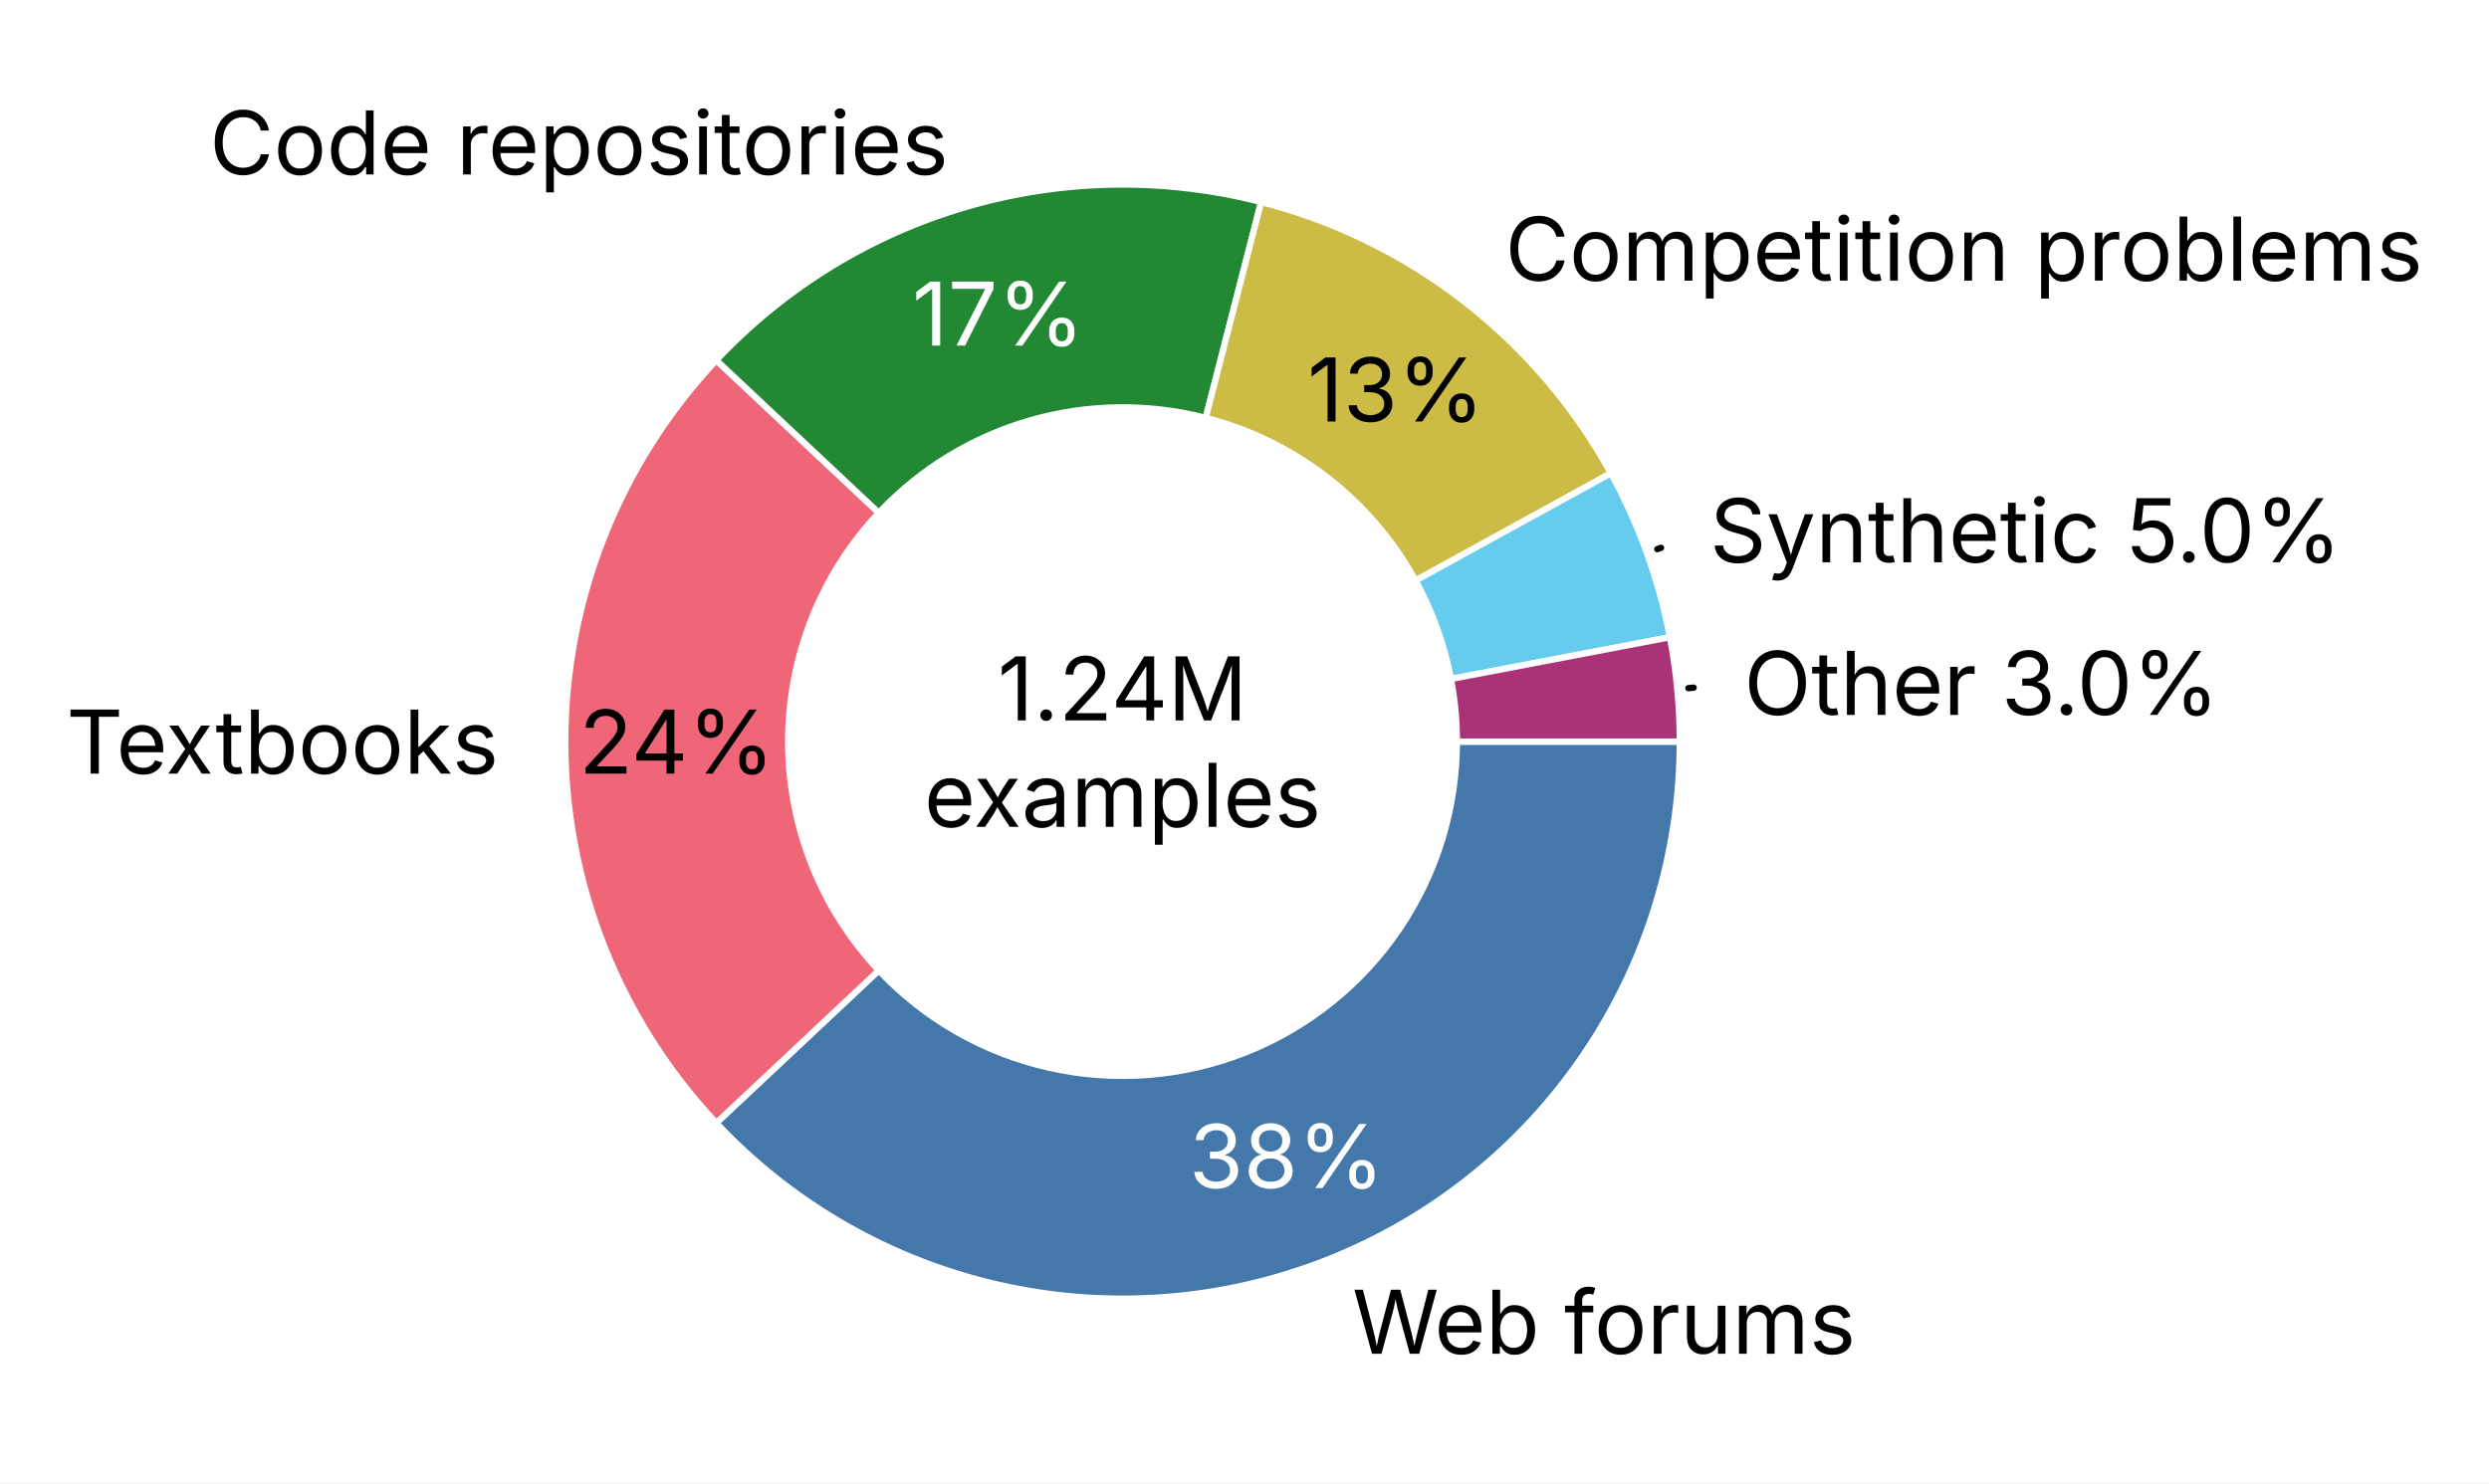
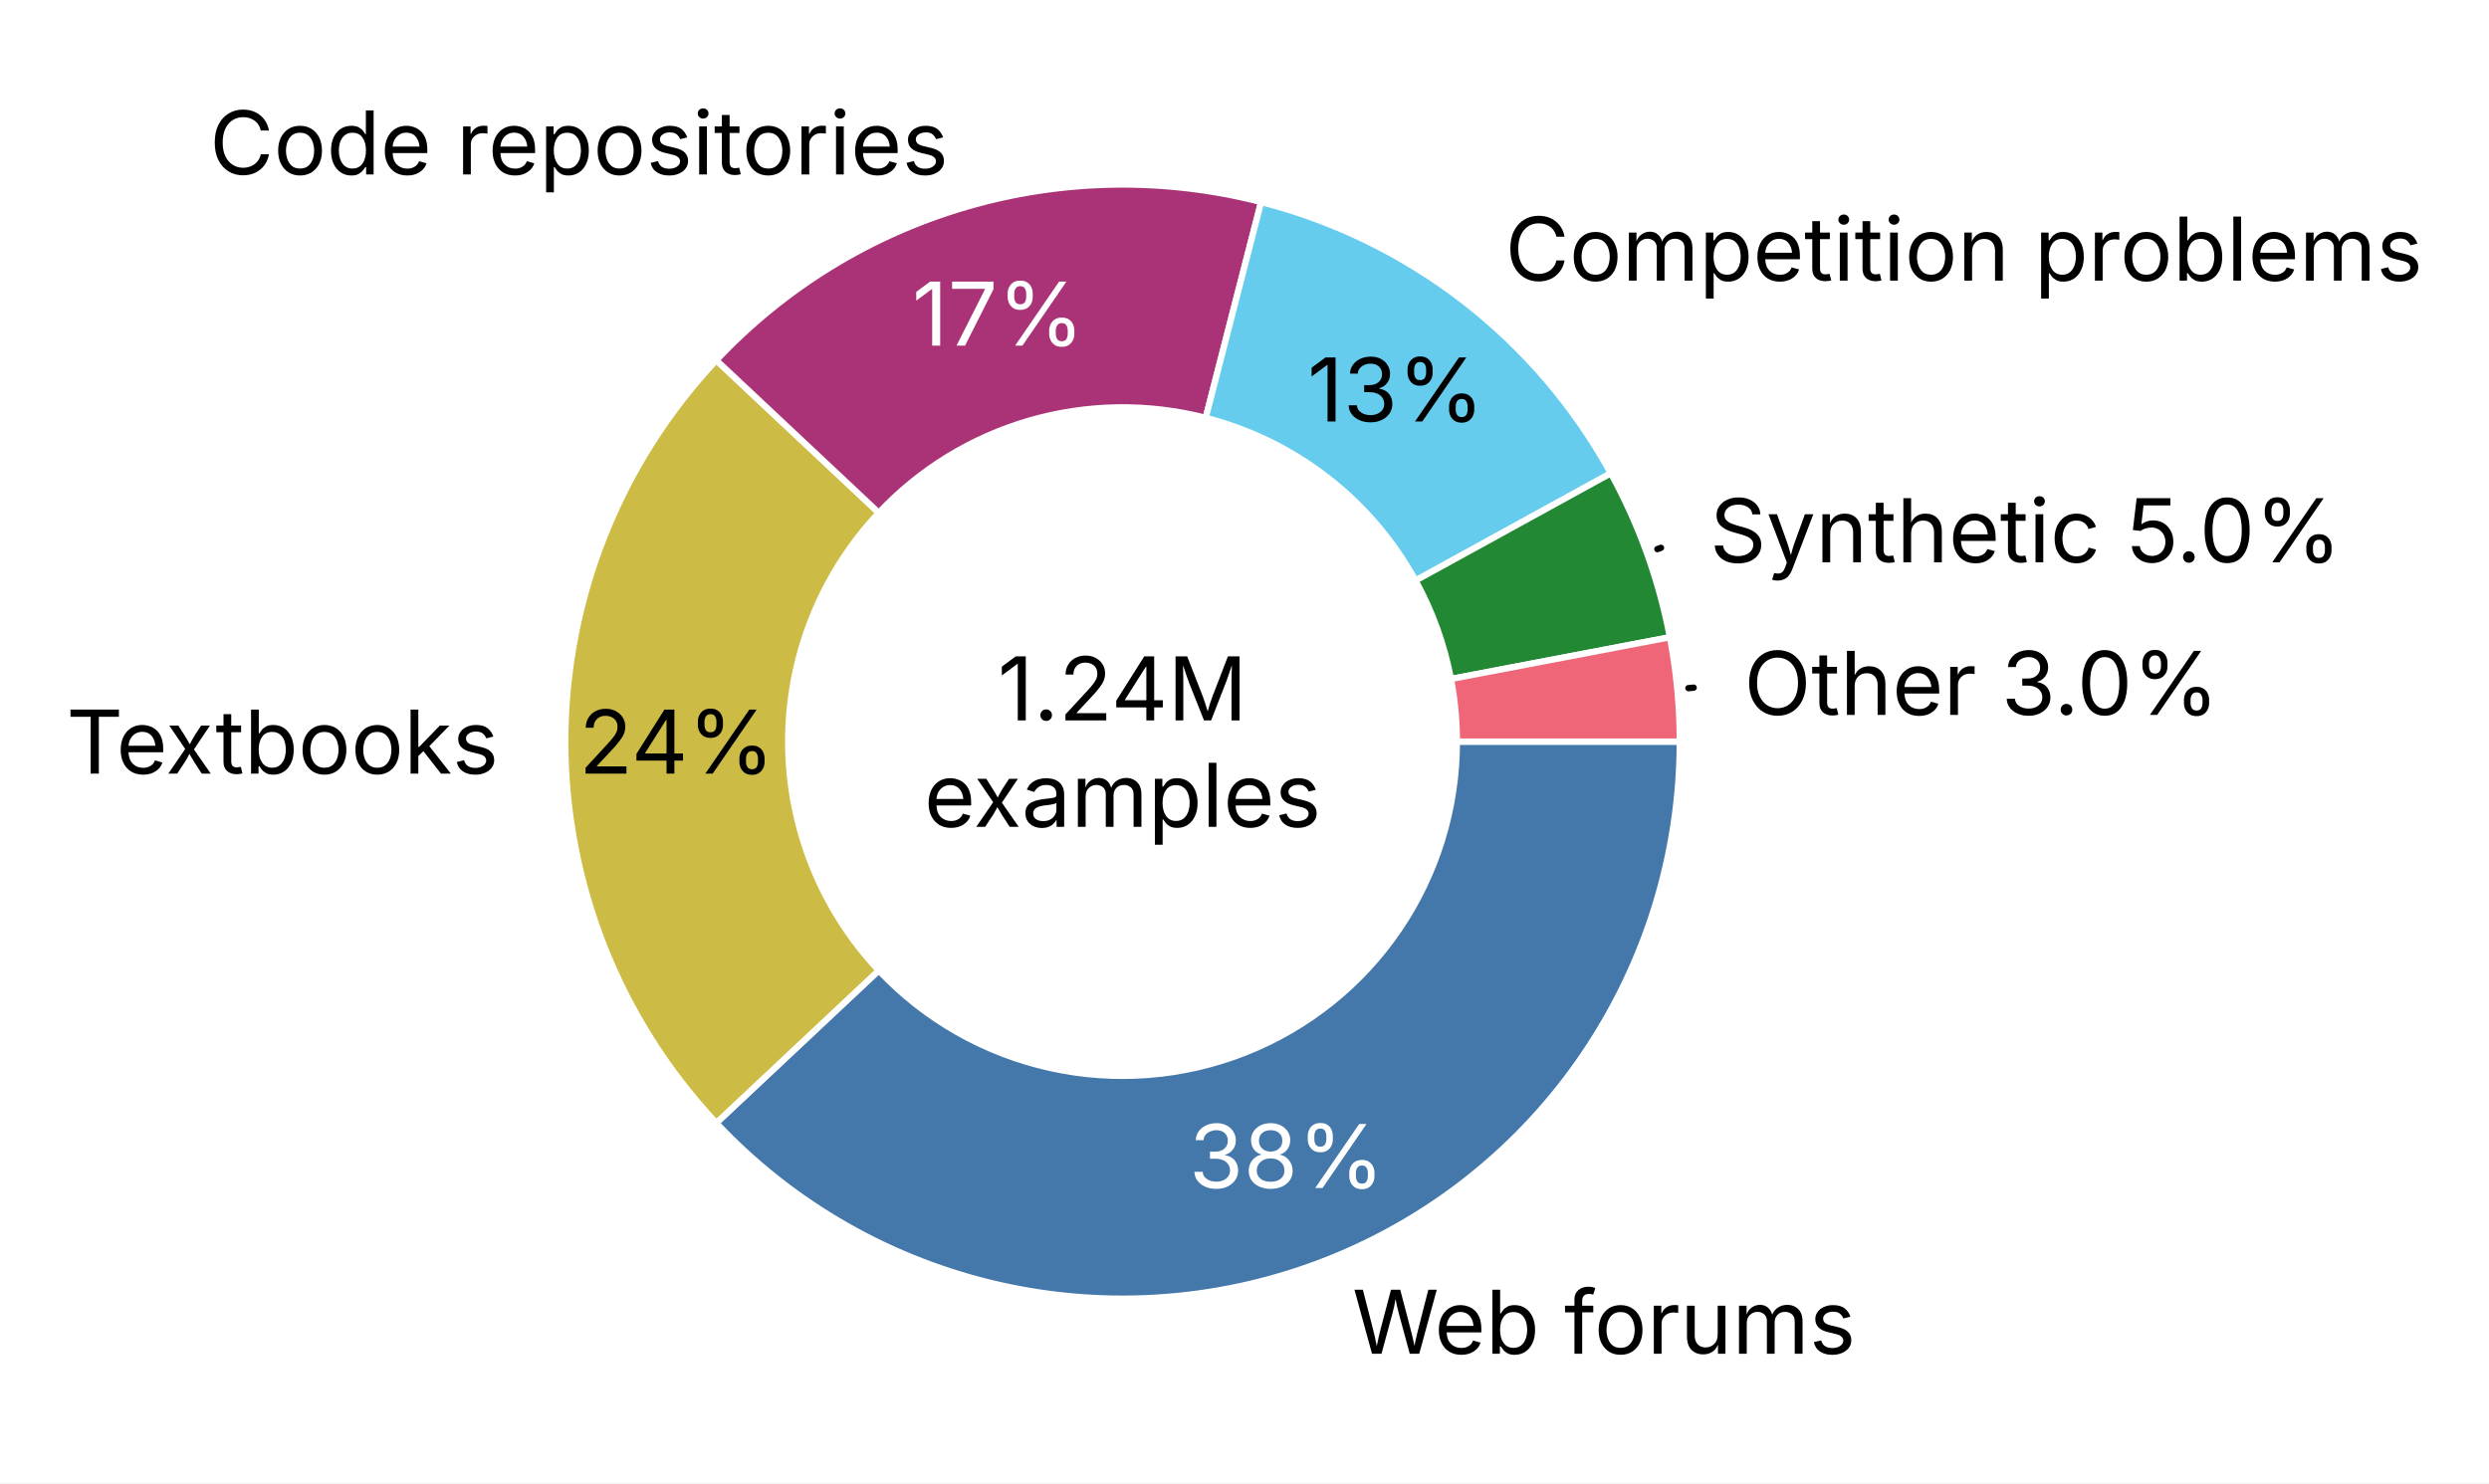
<svg xmlns="http://www.w3.org/2000/svg" xmlns:xlink="http://www.w3.org/1999/xlink" version="1.1" width="198" height="118.026" viewBox="0 0 198 118.026">
  <defs>
    <path id="font_1_9" d="M.224 0 .025 .728H.12L.235 .281C.243 .25 .251 .218 .258 .186 .265 .154 .272 .121 .278 .086 .285 .121 .292 .154 .299 .186 .306 .218 .314 .25 .322 .281L.44 .728H.545L.662 .281C.678 .22 .693 .156 .707 .089 .713 .123 .719 .156 .727 .187 .734 .219 .742 .25 .75 .281L.864 .728H.96L.761 0H.653L.528 .461C.522 .484 .516 .509 .51 .535 .503 .562 .498 .591 .492 .623 .487 .593 .481 .565 .476 .539 .47 .513 .464 .487 .457 .461L.332 0H.224Z" />
    <path id="font_1_14" d="M.307-.012C.254-.012 .208 0 .17 .023 .132 .047 .102 .08 .082 .122 .061 .164 .051 .213 .051 .269 .051 .325 .061 .374 .081 .417 .101 .459 .13 .493 .167 .517 .204 .541 .247 .553 .296 .553 .325 .553 .354 .548 .382 .538 .41 .529 .436 .513 .459 .492 .482 .471 .5 .443 .514 .408 .527 .373 .534 .33 .534 .28V.243H.14C.142 .186 .158 .142 .189 .112 .219 .082 .259 .066 .307 .066 .339 .066 .367 .073 .39 .088 .414 .102 .43 .123 .44 .15L.525 .127C.513 .086 .487 .052 .448 .027 .41 .001 .363-.012 .307-.012M.14 .317H.445C.441 .364 .426 .402 .401 .431 .376 .46 .341 .475 .296 .475 .265 .475 .238 .467 .216 .453 .193 .438 .175 .419 .162 .395 .149 .371 .142 .345 .14 .317Z" />
    <path id="font_1_11" d="M.331-.012C.296-.012 .268-.006 .247 .006 .226 .018 .21 .031 .198 .047 .187 .062 .178 .074 .172 .084H.162V0H.077V.728H.165V.458H.172C.178 .468 .187 .481 .198 .495 .209 .51 .225 .523 .246 .535 .266 .547 .295 .553 .33 .553 .376 .553 .416 .541 .45 .519 .485 .496 .512 .463 .532 .421 .552 .379 .562 .329 .562 .271 .562 .214 .552 .163 .532 .121 .513 .079 .486 .046 .451 .023 .416-0 .376-.012 .331-.012M.317 .067C.352 .067 .38 .076 .403 .094 .426 .113 .443 .138 .455 .169 .466 .2 .472 .234 .472 .272 .472 .31 .466 .344 .455 .375 .444 .405 .427 .429 .404 .447 .381 .465 .352 .474 .317 .474 .267 .474 .229 .456 .203 .418 .177 .381 .164 .333 .164 .272 .164 .212 .177 .162 .204 .124 .23 .086 .268 .067 .317 .067Z" />
    <path id="font_1_61" d="" />
    <path id="font_1_15" d="M.331 .546V.471H.205V0H.117V.471H.01V.546H.117V.619C.117 .65 .125 .677 .139 .698 .154 .719 .174 .735 .197 .746 .221 .756 .246 .762 .272 .762 .293 .762 .311 .76 .324 .757 .338 .753 .348 .75 .354 .747L.33 .672C.326 .674 .32 .675 .312 .677 .305 .679 .295 .68 .283 .68 .256 .68 .236 .673 .224 .659 .211 .646 .205 .625 .205 .599V.546H.331Z" />
    <path id="font_1_23" d="M.299-.012C.25-.012 .206 0 .169 .023 .132 .047 .103 .08 .082 .122 .061 .164 .051 .214 .051 .27 .051 .326 .061 .376 .082 .419 .103 .461 .132 .494 .169 .518 .206 .541 .25 .553 .299 .553 .349 .553 .393 .541 .43 .518 .468 .494 .497 .461 .518 .419 .538 .376 .549 .326 .549 .27 .549 .214 .538 .164 .518 .122 .497 .08 .468 .047 .43 .023 .393 0 .349-.012 .299-.012M.299 .067C.336 .067 .366 .076 .39 .095 .414 .114 .431 .139 .443 .17 .454 .2 .46 .234 .46 .27 .46 .306 .454 .339 .443 .37 .431 .401 .414 .427 .39 .446 .366 .465 .336 .474 .299 .474 .263 .474 .233 .465 .209 .446 .186 .427 .169 .402 .157 .371 .146 .34 .14 .306 .14 .27 .14 .234 .146 .2 .157 .17 .169 .139 .186 .114 .209 .095 .233 .076 .263 .067 .299 .067Z" />
    <path id="font_1_25" d="M.077 0V.546H.162V.462H.168C.178 .49 .196 .512 .222 .529 .248 .545 .277 .554 .31 .554 .316 .554 .324 .554 .333 .553 .342 .553 .349 .553 .354 .552V.464C.351 .465 .345 .465 .334 .467 .324 .468 .313 .469 .301 .469 .262 .469 .229 .457 .204 .433 .178 .409 .165 .379 .165 .342V0H.077Z" />
    <path id="font_1_28" d="M.262-.007C.207-.007 .163 .01 .128 .044 .094 .079 .077 .13 .077 .199V.546H.165V.207C.165 .165 .176 .132 .198 .108 .22 .084 .25 .072 .289 .072 .328 .072 .36 .085 .386 .111 .413 .136 .426 .172 .426 .219V.546H.514V0H.429V.102C.411 .062 .388 .034 .359 .018 .33 .001 .298-.007 .262-.007Z" />
    <path id="font_1_21" d="M.077 0V.546H.163L.163 .446C.176 .483 .197 .51 .225 .528 .253 .547 .284 .556 .316 .556 .352 .556 .381 .545 .405 .525 .429 .505 .445 .478 .455 .444 .468 .479 .49 .506 .521 .526 .552 .546 .588 .556 .627 .556 .659 .556 .687 .549 .713 .535 .739 .521 .76 .501 .776 .473 .791 .445 .799 .41 .799 .368V0H.71V.366C.71 .405 .699 .433 .677 .45 .656 .467 .63 .476 .601 .476 .564 .476 .535 .464 .514 .442 .493 .419 .482 .391 .482 .356V0H.394V.375C.394 .405 .384 .429 .364 .448 .344 .466 .318 .476 .287 .476 .255 .476 .227 .465 .202 .442 .177 .42 .165 .387 .165 .344V0H.077Z" />
    <path id="font_1_26" d="M.263-.012C.207-.012 .16 0 .123 .025 .086 .049 .062 .085 .053 .132L.136 .152C.144 .122 .159 .1 .18 .086 .202 .072 .229 .065 .262 .065 .3 .065 .33 .074 .353 .09 .375 .106 .387 .125 .387 .148 .387 .185 .36 .21 .307 .223L.216 .245C.118 .268 .069 .317 .069 .394 .069 .425 .078 .452 .096 .476 .113 .5 .137 .519 .168 .532 .198 .546 .233 .553 .271 .553 .328 .553 .372 .54 .403 .516 .434 .491 .455 .46 .468 .421L.388 .401C.381 .42 .368 .438 .351 .454 .333 .47 .307 .478 .272 .478 .239 .478 .212 .471 .191 .456 .169 .441 .158 .422 .158 .399 .158 .379 .166 .363 .18 .35 .195 .338 .218 .328 .25 .321L.333 .301C.382 .29 .419 .271 .442 .247 .466 .222 .478 .191 .478 .154 .478 .122 .469 .094 .451 .069 .433 .044 .408 .024 .375 .01 .343-.005 .305-.012 .263-.012Z" />
    <path id="font_1_34" d="M.31-.01C.263-.01 .22-.002 .184 .015 .147 .031 .118 .054 .096 .083 .074 .111 .063 .145 .061 .184H.155C.157 .149 .173 .122 .203 .102 .232 .082 .267 .072 .309 .072 .354 .072 .392 .083 .422 .107 .451 .13 .466 .161 .466 .199 .466 .238 .452 .27 .422 .295 .393 .32 .351 .333 .297 .333H.238V.413H.297C.34 .413 .375 .424 .401 .447 .428 .47 .441 .5 .441 .537 .441 .573 .429 .602 .406 .624 .382 .646 .351 .657 .311 .657 .286 .657 .263 .652 .241 .643 .22 .634 .202 .622 .188 .605 .174 .588 .167 .568 .166 .544H.077C.078 .583 .089 .616 .111 .645 .132 .674 .161 .697 .196 .713 .231 .729 .27 .737 .313 .737 .358 .737 .397 .728 .43 .71 .463 .692 .488 .668 .505 .638 .523 .609 .532 .576 .532 .542 .532 .501 .521 .466 .499 .438 .478 .409 .448 .389 .411 .378V.372C.458 .365 .494 .345 .52 .314 .545 .282 .558 .244 .558 .198 .558 .158 .547 .123 .526 .091 .504 .06 .475 .035 .438 .017 .4-.001 .358-.01 .31-.01Z" />
    <path id="font_1_38" d="M.309-.01C.26-.01 .217-.001 .179 .016 .141 .034 .112 .058 .091 .088 .07 .119 .06 .154 .06 .193 .06 .224 .066 .252 .078 .279 .09 .305 .107 .327 .129 .344 .15 .362 .175 .373 .202 .378V.382C.166 .391 .138 .411 .117 .441 .096 .471 .086 .506 .086 .544 .086 .581 .096 .614 .115 .643 .134 .672 .16 .695 .194 .712 .227 .729 .266 .737 .309 .737 .352 .737 .39 .729 .423 .712 .457 .695 .483 .672 .503 .643 .522 .614 .532 .581 .532 .544 .532 .506 .521 .471 .5 .441 .479 .411 .451 .391 .417 .382V.378C.443 .373 .467 .362 .489 .344 .51 .327 .527 .305 .54 .279 .553 .252 .559 .224 .559 .193 .559 .154 .548 .119 .527 .088 .506 .058 .476 .034 .439 .016 .401-.001 .358-.01 .309-.01M.309 .071C.357 .071 .396 .082 .424 .106 .452 .129 .466 .16 .466 .198 .466 .225 .459 .249 .446 .27 .432 .29 .413 .307 .39 .319 .366 .33 .339 .336 .309 .336 .263 .336 .225 .323 .196 .298 .166 .272 .151 .239 .151 .198 .151 .16 .165 .129 .193 .106 .221 .082 .26 .071 .309 .071M.309 .414C.347 .414 .379 .425 .404 .448 .429 .471 .442 .5 .442 .537 .442 .574 .43 .603 .405 .625 .381 .646 .349 .657 .309 .657 .269 .657 .236 .646 .212 .625 .188 .603 .176 .574 .176 .537 .176 .5 .188 .471 .213 .448 .238 .425 .27 .414 .309 .414Z" />
    <path id="font_1_60" d="M.728-.014C.697-.014 .67-.007 .649 .006 .628 .02 .612 .038 .601 .06 .59 .083 .584 .107 .584 .134V.172C.584 .199 .59 .223 .601 .245 .612 .268 .628 .286 .65 .299 .671 .313 .697 .319 .728 .319 .759 .319 .785 .313 .806 .299 .827 .286 .843 .268 .854 .245 .864 .223 .87 .199 .87 .172V.134C.87 .107 .864 .083 .853 .06 .842 .038 .826 .02 .805 .006 .784-.007 .758-.014 .728-.014M.255 .406C.224 .406 .198 .413 .177 .426 .156 .44 .14 .458 .129 .48 .118 .502 .112 .527 .112 .554V.592C.112 .618 .118 .643 .129 .665 .14 .688 .156 .705 .177 .719 .199 .733 .225 .739 .255 .739 .287 .739 .313 .733 .334 .719 .355 .705 .371 .688 .381 .665 .392 .643 .397 .618 .397 .592V.554C.397 .527 .392 .502 .381 .48 .37 .458 .354 .44 .333 .426 .312 .413 .286 .406 .255 .406M.197 0 .697 .728H.78L.28 0H.197M.728 .05C.752 .05 .77 .058 .78 .075 .79 .093 .795 .112 .795 .134V.172C.795 .193 .79 .213 .78 .23 .771 .247 .753 .256 .728 .256 .703 .256 .686 .247 .675 .23 .664 .213 .659 .193 .659 .172V.134C.659 .112 .664 .093 .675 .075 .685 .058 .702 .05 .728 .05M.255 .47C.28 .47 .298 .478 .308 .495 .318 .512 .323 .532 .323 .554V.592C.323 .613 .318 .633 .308 .65 .298 .667 .281 .676 .255 .676 .231 .676 .213 .667 .203 .65 .192 .633 .187 .613 .187 .592V.554C.187 .532 .192 .512 .202 .495 .213 .478 .23 .47 .255 .47Z" />
    <path id="font_1_8" d="M.048 .646V.728H.598V.646H.37V0H.277V.646H.048Z" />
    <path id="font_1_29" d="M.032 0 .224 .28 .043 .546H.146L.213 .44C.226 .42 .237 .402 .247 .385 .257 .367 .266 .35 .276 .333 .285 .35 .294 .367 .303 .385 .312 .402 .323 .42 .335 .44L.405 .546H.505L.323 .275 .514 0H.412L.332 .123C.32 .141 .309 .159 .3 .176 .29 .192 .281 .208 .272 .224 .264 .208 .255 .192 .246 .176 .237 .159 .227 .141 .214 .123L.133 0H.032Z" />
    <path id="font_1_27" d="M.292 .546V.471H.18V.142C.18 .117 .185 .099 .195 .088 .205 .077 .221 .071 .244 .071 .25 .071 .257 .072 .265 .073 .274 .075 .282 .076 .289 .077L.307 .003C.298-0 .288-.003 .276-.004 .265-.006 .253-.007 .242-.007 .194-.007 .158 .006 .131 .031 .105 .055 .092 .09 .092 .135V.471H.01V.546H.092V.676H.18V.546H.292Z" />
    <path id="font_1_19" d="M.077 0V.728H.165V.305H.176L.409 .546H.518L.29 .312 .535 0H.422L.223 .255 .165 .201V0H.077Z" />
    <path id="font_1_33" d="M.075 0V.067L.317 .329C.344 .358 .366 .384 .384 .406 .402 .428 .416 .449 .425 .469 .434 .49 .438 .511 .438 .533 .438 .571 .425 .601 .399 .624 .373 .646 .34 .657 .302 .657 .26 .657 .227 .644 .203 .62 .178 .595 .166 .562 .166 .521H.077C.077 .564 .087 .602 .107 .634 .127 .667 .154 .692 .188 .71 .222 .728 .261 .737 .304 .737 .347 .737 .386 .728 .419 .71 .453 .692 .479 .668 .498 .637 .517 .607 .526 .572 .526 .534 .526 .508 .522 .482 .512 .457 .503 .432 .486 .404 .462 .373 .439 .341 .405 .302 .362 .257L.203 .087V.082H.539V0H.075Z" />
    <path id="font_1_35" d="M.059 .148V.224L.377 .728H.49V.229H.588V.148H.49V0H.401V.148H.059M.401 .229V.611H.396L.158 .235V.229H.401Z" />
    <path id="font_1_4" d="M.382-.01C.32-.01 .265 .005 .216 .035 .167 .066 .129 .108 .101 .164 .073 .22 .06 .286 .06 .363 .06 .44 .073 .507 .101 .563 .129 .619 .167 .662 .216 .692 .265 .722 .32 .737 .382 .737 .431 .737 .477 .728 .518 .709 .559 .69 .594 .662 .621 .627 .649 .591 .667 .549 .676 .499H.583C.576 .532 .563 .56 .543 .583 .524 .605 .5 .622 .472 .634 .444 .646 .414 .651 .382 .651 .339 .651 .299 .64 .264 .618 .229 .596 .201 .564 .181 .521 .16 .478 .15 .425 .15 .363 .15 .301 .16 .249 .181 .206 .202 .163 .229 .131 .265 .109 .3 .087 .339 .076 .382 .076 .414 .076 .444 .082 .472 .094 .5 .105 .524 .123 .543 .146 .563 .168 .576 .196 .583 .229H.676C.667 .18 .649 .137 .622 .102 .594 .066 .56 .038 .519 .019 .478-0 .432-.01 .382-.01Z" />
    <path id="font_1_13" d="M.282-.012C.236-.012 .196-0 .162 .023 .127 .046 .1 .079 .08 .121 .061 .163 .051 .214 .051 .271 .051 .329 .061 .379 .08 .421 .1 .463 .127 .496 .162 .519 .197 .541 .237 .553 .282 .553 .318 .553 .346 .547 .367 .535 .388 .523 .404 .51 .415 .495 .426 .481 .435 .468 .44 .458H.447V.728H.535V0H.45V.084H.44C.435 .074 .426 .062 .414 .047 .403 .031 .386 .018 .365 .006 .344-.006 .317-.012 .282-.012M.295 .067C.344 .067 .382 .086 .409 .124 .435 .162 .448 .212 .448 .272 .448 .333 .435 .381 .409 .418 .384 .456 .345 .474 .295 .474 .26 .474 .232 .465 .209 .447 .186 .429 .169 .405 .157 .375 .146 .344 .14 .31 .14 .272 .14 .234 .146 .2 .157 .169 .169 .138 .186 .113 .209 .094 .233 .076 .261 .067 .295 .067Z" />
    <path id="font_1_24" d="M.077-.204V.546H.162V.458H.172C.178 .468 .187 .481 .198 .495 .209 .51 .225 .523 .246 .535 .266 .547 .295 .553 .33 .553 .376 .553 .416 .541 .45 .519 .485 .496 .512 .463 .532 .421 .552 .379 .562 .329 .562 .271 .562 .214 .552 .163 .532 .121 .513 .079 .486 .046 .451 .023 .416-0 .376-.012 .331-.012 .296-.012 .268-.006 .247 .006 .226 .018 .21 .031 .198 .047 .187 .062 .178 .074 .172 .084H.165V-.204H.077M.317 .067C.352 .067 .38 .076 .403 .094 .426 .113 .443 .138 .455 .169 .466 .2 .472 .234 .472 .272 .472 .31 .466 .344 .455 .375 .444 .405 .427 .429 .404 .447 .381 .465 .352 .474 .317 .474 .267 .474 .229 .456 .203 .418 .177 .381 .164 .333 .164 .272 .164 .212 .177 .162 .204 .124 .23 .086 .268 .067 .317 .067Z" />
    <path id="font_1_17" d="M.077 0V.546H.165V0H.077M.122 .635C.105 .635 .091 .641 .079 .652 .067 .664 .061 .677 .061 .693 .061 .71 .067 .723 .079 .735 .091 .746 .105 .751 .122 .751 .139 .751 .153 .746 .165 .735 .177 .723 .183 .71 .183 .693 .183 .677 .177 .664 .165 .652 .153 .641 .139 .635 .122 .635Z" />
    <path id="font_1_32" d="M.319 .728V0H.228V.642H.223L.047 .511V.611L.205 .728H.319Z" />
    <path id="font_1_37" d="M.098 0 .421 .64V.646H.048V.728H.518V.641L.195 0H.098Z" />
    <path id="font_1_22" d="M.165 .327V0H.077V.546H.162L.162 .445C.18 .484 .203 .511 .231 .528 .26 .544 .292 .553 .329 .553 .384 .553 .429 .536 .463 .501 .497 .467 .514 .416 .514 .347V0H.426V.339C.426 .381 .415 .414 .393 .438 .371 .462 .341 .474 .303 .474 .263 .474 .231 .461 .204 .435 .178 .41 .165 .374 .165 .327Z" />
    <path id="font_1_20" d="M.165 .728V0H.077V.728H.165Z" />
    <path id="font_1_7" d="M.321-.013C.242-.013 .179 .006 .133 .043 .086 .08 .061 .13 .057 .19H.152C.154 .163 .164 .141 .18 .123 .196 .105 .216 .092 .241 .083 .266 .075 .292 .07 .321 .07 .354 .07 .383 .076 .409 .086 .436 .097 .456 .112 .472 .132 .487 .151 .495 .174 .495 .2 .495 .223 .488 .242 .475 .257 .462 .271 .444 .284 .422 .293 .401 .302 .377 .311 .351 .318L.263 .343C.204 .359 .159 .383 .126 .414 .093 .445 .077 .485 .077 .533 .077 .574 .088 .61 .11 .64 .132 .671 .162 .695 .2 .712 .238 .729 .28 .737 .327 .737 .375 .737 .417 .729 .454 .712 .491 .695 .52 .672 .541 .643 .563 .614 .574 .581 .575 .544H.484C.48 .579 .463 .607 .434 .626 .404 .646 .368 .655 .324 .655 .277 .655 .239 .644 .21 .622 .182 .6 .167 .571 .167 .537 .167 .512 .175 .491 .191 .476 .207 .46 .226 .448 .247 .44 .269 .431 .289 .424 .306 .419L.379 .399C.398 .394 .42 .387 .444 .378 .467 .369 .49 .357 .511 .342 .533 .326 .55 .307 .564 .284 .578 .261 .585 .232 .585 .198 .585 .159 .575 .123 .554 .091 .533 .059 .503 .034 .464 .015 .424-.003 .377-.013 .321-.013Z" />
    <path id="font_1_30" d="M.068-.198 .091-.122 .1-.124C.127-.131 .15-.13 .17-.121 .189-.112 .206-.087 .219-.048L.235-.003 .026 .546H.123L.239 .222C.247 .198 .255 .175 .261 .151 .268 .128 .275 .105 .281 .082 .287 .105 .293 .128 .3 .151 .307 .175 .314 .198 .323 .222L.44 .546H.536L.296-.082C.279-.125 .258-.157 .231-.177 .204-.198 .172-.208 .133-.208 .117-.208 .104-.207 .092-.205 .081-.202 .073-.2 .068-.198Z" />
    <path id="font_1_16" d="M.165 .327V0H.077V.728H.165V.451C.183 .488 .206 .514 .234 .529 .261 .545 .293 .553 .329 .553 .384 .553 .429 .536 .463 .501 .497 .467 .514 .416 .514 .347V0H.426V.339C.426 .381 .415 .414 .393 .438 .371 .462 .341 .474 .303 .474 .263 .474 .231 .461 .204 .435 .178 .41 .165 .374 .165 .327Z" />
    <path id="font_1_12" d="M.299-.012C.25-.012 .206 0 .169 .023 .132 .047 .103 .08 .082 .122 .061 .164 .051 .214 .051 .27 .051 .326 .061 .376 .082 .419 .103 .461 .132 .494 .169 .518 .206 .541 .25 .553 .299 .553 .352 .553 .398 .539 .438 .513 .478 .486 .506 .449 .521 .402L.436 .378C.428 .406 .412 .429 .388 .447 .365 .465 .335 .474 .299 .474 .263 .474 .233 .465 .209 .446 .186 .427 .169 .402 .157 .371 .146 .34 .14 .306 .14 .27 .14 .234 .146 .2 .157 .17 .169 .139 .186 .114 .209 .095 .233 .076 .263 .067 .299 .067 .336 .067 .366 .076 .39 .095 .414 .114 .43 .138 .438 .167L.522 .144C.508 .095 .48 .057 .44 .03 .4 .002 .353-.012 .299-.012Z" />
    <path id="font_1_36" d="M.306-.01C.263-.01 .225-.001 .191 .015 .157 .032 .13 .055 .11 .084 .09 .113 .079 .146 .077 .184H.167C.17 .151 .185 .124 .211 .103 .238 .082 .269 .072 .306 .072 .335 .072 .361 .079 .384 .092 .407 .106 .425 .125 .438 .149 .451 .173 .458 .2 .458 .231 .458 .262 .451 .29 .437 .315 .423 .34 .405 .359 .381 .373 .358 .387 .33 .395 .3 .395 .277 .395 .255 .391 .231 .384 .208 .377 .19 .368 .175 .356L.088 .367 .131 .728H.514V.646H.209L.185 .434H.188C.203 .446 .222 .456 .245 .464 .268 .472 .292 .476 .317 .476 .361 .476 .401 .466 .436 .445 .471 .424 .498 .395 .518 .358 .538 .321 .548 .279 .548 .232 .548 .186 .538 .144 .517 .108 .496 .071 .467 .043 .431 .022 .394 .001 .353-.01 .306-.01Z" />
    <path id="font_1_39" d="M.144-.006C.126-.006 .11 0 .097 .013 .085 .026 .078 .041 .078 .06 .078 .078 .085 .093 .097 .106 .11 .119 .126 .125 .144 .125 .162 .125 .178 .119 .191 .106 .204 .093 .21 .078 .21 .06 .21 .041 .204 .026 .191 .013 .178 0 .162-.006 .144-.006Z" />
    <path id="font_1_31" d="M.315-.01C.234-.01 .171 .023 .127 .088 .082 .153 .06 .245 .06 .363 .06 .481 .082 .573 .127 .639 .172 .704 .235 .737 .315 .737 .396 .737 .459 .704 .504 .639 .549 .573 .571 .481 .571 .363 .571 .245 .549 .153 .504 .088 .46 .023 .397-.01 .315-.01M.315 .071C.369 .071 .41 .097 .439 .148 .468 .199 .482 .271 .482 .363 .482 .456 .468 .528 .439 .58 .41 .631 .369 .657 .315 .657 .262 .657 .221 .631 .192 .579 .163 .528 .149 .456 .149 .363 .149 .271 .163 .199 .192 .148 .221 .097 .262 .071 .315 .071Z" />
    <path id="font_1_6" d="M.383-.01C.321-.01 .265 .005 .217 .035 .168 .066 .13 .108 .102 .164 .074 .22 .06 .286 .06 .363 .06 .44 .074 .507 .102 .563 .13 .619 .168 .662 .217 .692 .265 .722 .321 .737 .383 .737 .445 .737 .5 .722 .549 .692 .597 .662 .635 .619 .663 .563 .691 .507 .705 .44 .705 .363 .705 .286 .691 .22 .663 .164 .635 .108 .597 .066 .549 .035 .5 .005 .445-.01 .383-.01M.383 .076C.426 .076 .465 .087 .5 .109 .535 .131 .563 .163 .584 .206 .604 .249 .615 .301 .615 .363 .615 .426 .604 .478 .584 .521 .563 .564 .535 .596 .5 .618 .465 .64 .426 .651 .383 .651 .339 .651 .3 .64 .265 .618 .229 .596 .202 .564 .181 .521 .16 .478 .15 .425 .15 .363 .15 .301 .16 .249 .181 .207 .202 .164 .229 .132 .265 .109 .3 .087 .339 .076 .383 .076Z" />
    <path id="font_1_5" d="M.088 0V.728H.22L.399 .269C.406 .251 .414 .226 .424 .195 .434 .163 .444 .133 .453 .103 .461 .132 .47 .162 .48 .194 .491 .225 .499 .25 .506 .269L.683 .728H.815V0H.724V.416C.724 .442 .724 .475 .725 .514 .726 .552 .727 .591 .728 .628 .714 .587 .701 .546 .687 .507 .674 .467 .663 .437 .654 .416L.492 0H.411L.246 .416C.238 .436 .227 .466 .214 .505 .201 .544 .187 .584 .173 .627 .174 .592 .174 .556 .175 .516 .176 .477 .176 .444 .176 .416V0H.088Z" />
    <path id="font_1_10" d="M.23-.013C.195-.013 .164-.006 .136 .007 .108 .02 .085 .039 .069 .064 .052 .089 .044 .119 .044 .155 .044 .187 .05 .212 .062 .231 .075 .251 .091 .266 .112 .278 .133 .289 .156 .297 .181 .303 .206 .308 .231 .313 .256 .316 .289 .32 .315 .323 .336 .326 .356 .328 .372 .332 .382 .337 .392 .343 .396 .352 .396 .366V.369C.396 .403 .387 .429 .368 .448 .348 .466 .32 .476 .282 .476 .243 .476 .212 .467 .19 .45 .168 .433 .153 .415 .144 .396L.06 .423C.074 .457 .092 .483 .116 .501 .14 .52 .166 .533 .195 .541 .223 .549 .252 .553 .28 .553 .298 .553 .319 .551 .342 .546 .365 .542 .388 .533 .409 .52 .431 .507 .449 .488 .463 .462 .477 .437 .484 .403 .484 .36V0H.398V.074H.392C.386 .062 .376 .048 .362 .035 .349 .021 .331 .01 .309 .001 .287-.008 .261-.013 .23-.013M.245 .065C.278 .065 .305 .071 .328 .084 .35 .097 .367 .113 .379 .134 .391 .154 .396 .175 .396 .197V.273C.393 .269 .385 .265 .373 .261 .361 .258 .347 .255 .332 .252 .316 .25 .301 .248 .287 .246 .272 .244 .261 .243 .252 .242 .231 .239 .212 .235 .193 .228 .175 .222 .16 .213 .149 .2 .138 .188 .132 .172 .132 .151 .132 .123 .143 .101 .164 .087 .186 .072 .213 .065 .245 .065Z" />
  </defs>
  <path transform="matrix(1,0,0,-1,0,118.0259)" d="M0 0H198V118.026H0Z" fill="#ffffff" />
  <path transform="matrix(1,0,0,-1,0,118.0259)" d="M56.982 28.667C63.064 22.19 70.955 17.688 79.627 15.75 88.298 13.812 97.355 14.525 105.616 17.796 113.877 21.067 120.968 26.747 125.962 34.096 130.956 41.444 133.627 50.128 133.627 59.013H115.895C115.895 53.682 114.293 48.472 111.296 44.063 108.299 39.653 104.045 36.245 99.089 34.283 94.132 32.32 88.698 31.892 83.495 33.055 78.292 34.218 73.557 36.919 69.908 40.805Z" fill="#4477aa" />
  <path transform="matrix(1,0,0,-1,0,118.0259)" stroke-width=".5" stroke-linecap="butt" stroke-miterlimit="10" stroke-linejoin="miter" fill="none" stroke="#ffffff" d="M56.982 28.667C63.064 22.19 70.955 17.688 79.627 15.75 88.298 13.812 97.355 14.525 105.616 17.796 113.877 21.067 120.968 26.747 125.962 34.096 130.956 41.444 133.627 50.128 133.627 59.013H115.895C115.895 53.682 114.293 48.472 111.296 44.063 108.299 39.653 104.045 36.245 99.089 34.283 94.132 32.32 88.698 31.892 83.495 33.055 78.292 34.218 73.557 36.919 69.908 40.805Z" />
-   <path transform="matrix(1,0,0,-1,0,118.0259)" d="M56.982 89.359C49.266 81.143 44.967 70.285 44.967 59.013 44.967 47.741 49.266 36.883 56.982 28.667L69.908 40.805C65.278 45.735 62.699 52.25 62.699 59.013 62.699 65.776 65.278 72.291 69.908 77.221Z" fill="#ee6677" />
+   <path transform="matrix(1,0,0,-1,0,118.0259)" d="M56.982 89.359C49.266 81.143 44.967 70.285 44.967 59.013 44.967 47.741 49.266 36.883 56.982 28.667L69.908 40.805C65.278 45.735 62.699 52.25 62.699 59.013 62.699 65.776 65.278 72.291 69.908 77.221Z" fill="#ccbb44" />
  <path transform="matrix(1,0,0,-1,0,118.0259)" stroke-width=".5" stroke-linecap="butt" stroke-miterlimit="10" stroke-linejoin="miter" fill="none" stroke="#ffffff" d="M56.982 89.359C49.266 81.143 44.967 70.285 44.967 59.013 44.967 47.741 49.266 36.883 56.982 28.667L69.908 40.805C65.278 45.735 62.699 52.25 62.699 59.013 62.699 65.776 65.278 72.291 69.908 77.221Z" />
-   <path transform="matrix(1,0,0,-1,0,118.0259)" d="M100.322 101.951C92.633 103.925 84.553 103.798 76.929 101.583 69.306 99.368 62.416 95.146 56.982 89.359L69.908 77.221C73.168 80.693 77.302 83.226 81.876 84.555 86.45 85.884 91.298 85.96 95.912 84.776Z" fill="#228833" />
+   <path transform="matrix(1,0,0,-1,0,118.0259)" d="M100.322 101.951C92.633 103.925 84.553 103.798 76.929 101.583 69.306 99.368 62.416 95.146 56.982 89.359L69.908 77.221C73.168 80.693 77.302 83.226 81.876 84.555 86.45 85.884 91.298 85.96 95.912 84.776Z" fill="#aa3377" />
  <path transform="matrix(1,0,0,-1,0,118.0259)" stroke-width=".5" stroke-linecap="butt" stroke-miterlimit="10" stroke-linejoin="miter" fill="none" stroke="#ffffff" d="M100.322 101.951C92.633 103.925 84.553 103.798 76.929 101.583 69.306 99.368 62.416 95.146 56.982 89.359L69.908 77.221C73.168 80.693 77.302 83.226 81.876 84.555 86.45 85.884 91.298 85.96 95.912 84.776Z" />
-   <path transform="matrix(1,0,0,-1,0,118.0259)" d="M128.144 80.369C125.227 85.676 121.253 90.329 116.467 94.041 111.682 97.752 106.187 100.445 100.322 101.951L95.912 84.776C99.431 83.872 102.728 82.257 105.599 80.03 108.47 77.803 110.855 75.011 112.605 71.827Z" fill="#ccbb44" />
+   <path transform="matrix(1,0,0,-1,0,118.0259)" d="M128.144 80.369C125.227 85.676 121.253 90.329 116.467 94.041 111.682 97.752 106.187 100.445 100.322 101.951L95.912 84.776C99.431 83.872 102.728 82.257 105.599 80.03 108.47 77.803 110.855 75.011 112.605 71.827Z" fill="#66ccee" />
  <path transform="matrix(1,0,0,-1,0,118.0259)" stroke-width=".5" stroke-linecap="butt" stroke-miterlimit="10" stroke-linejoin="miter" fill="none" stroke="#ffffff" d="M128.144 80.369C125.227 85.676 121.253 90.329 116.467 94.041 111.682 97.752 106.187 100.445 100.322 101.951L95.912 84.776C99.431 83.872 102.728 82.257 105.599 80.03 108.47 77.803 110.855 75.011 112.605 71.827Z" />
-   <path transform="matrix(1,0,0,-1,0,118.0259)" d="M132.842 67.32C132.407 69.601 131.793 71.844 131.007 74.029 130.22 76.214 129.263 78.334 128.144 80.369L112.605 71.827C113.277 70.606 113.851 69.334 114.323 68.023 114.795 66.712 115.163 65.366 115.424 63.997Z" fill="#66ccee" />
+   <path transform="matrix(1,0,0,-1,0,118.0259)" d="M132.842 67.32C132.407 69.601 131.793 71.844 131.007 74.029 130.22 76.214 129.263 78.334 128.144 80.369L112.605 71.827C113.277 70.606 113.851 69.334 114.323 68.023 114.795 66.712 115.163 65.366 115.424 63.997Z" fill="#228833" />
  <path transform="matrix(1,0,0,-1,0,118.0259)" stroke-width=".5" stroke-linecap="butt" stroke-miterlimit="10" stroke-linejoin="miter" fill="none" stroke="#ffffff" d="M132.842 67.32C132.407 69.601 131.793 71.844 131.007 74.029 130.22 76.214 129.263 78.334 128.144 80.369L112.605 71.827C113.277 70.606 113.851 69.334 114.323 68.023 114.795 66.712 115.163 65.366 115.424 63.997Z" />
-   <path transform="matrix(1,0,0,-1,0,118.0259)" d="M133.627 59.013C133.627 60.406 133.562 61.798 133.431 63.185 133.3 64.572 133.103 65.951 132.842 67.32L115.424 63.997C115.581 63.176 115.699 62.348 115.777 61.516 115.856 60.684 115.895 59.849 115.895 59.013Z" fill="#aa3377" />
+   <path transform="matrix(1,0,0,-1,0,118.0259)" d="M133.627 59.013C133.627 60.406 133.562 61.798 133.431 63.185 133.3 64.572 133.103 65.951 132.842 67.32L115.424 63.997C115.581 63.176 115.699 62.348 115.777 61.516 115.856 60.684 115.895 59.849 115.895 59.013Z" fill="#ee6677" />
  <path transform="matrix(1,0,0,-1,0,118.0259)" stroke-width=".5" stroke-linecap="butt" stroke-miterlimit="10" stroke-linejoin="miter" fill="none" stroke="#ffffff" d="M133.627 59.013C133.627 60.406 133.562 61.798 133.431 63.185 133.3 64.572 133.103 65.951 132.842 67.32L115.424 63.997C115.581 63.176 115.699 62.348 115.777 61.516 115.856 60.684 115.895 59.849 115.895 59.013Z" />
  <use data-text="W" xlink:href="#font_1_9" transform="matrix(7,0,0,-7,107.5745,107.7228)" />
  <use data-text="e" xlink:href="#font_1_14" transform="matrix(7,0,0,-7,114.1033,107.7228)" />
  <use data-text="b" xlink:href="#font_1_11" transform="matrix(7,0,0,-7,118.1813,107.7228)" />
  <use data-text=" " xlink:href="#font_1_61" transform="matrix(7,0,0,-7,122.4605,107.7228)" />
  <use data-text="f" xlink:href="#font_1_15" transform="matrix(7,0,0,-7,124.4275,107.7228)" />
  <use data-text="o" xlink:href="#font_1_23" transform="matrix(7,0,0,-7,126.8173,107.7228)" />
  <use data-text="r" xlink:href="#font_1_25" transform="matrix(7,0,0,-7,131.0231,107.7228)" />
  <use data-text="u" xlink:href="#font_1_28" transform="matrix(7,0,0,-7,133.6605,107.7228)" />
  <use data-text="m" xlink:href="#font_1_21" transform="matrix(7,0,0,-7,137.7989,107.7228)" />
  <use data-text="s" xlink:href="#font_1_26" transform="matrix(7,0,0,-7,143.9241,107.7228)" />
  <use data-text="3" xlink:href="#font_1_34" transform="matrix(7,0,0,-7,94.58674,94.53322)" fill="#ffffff" />
  <use data-text="8" xlink:href="#font_1_38" transform="matrix(7,0,0,-7,98.91713,94.53322)" fill="#ffffff" />
  <use data-text="%" xlink:href="#font_1_60" transform="matrix(7,0,0,-7,103.2477,94.53322)" fill="#ffffff" />
  <use data-text="T" xlink:href="#font_1_8" transform="matrix(7,0,0,-7,5.27207,61.55935)" />
  <use data-text="e" xlink:href="#font_1_14" transform="matrix(7,0,0,-7,9.244265,61.55935)" />
  <use data-text="x" xlink:href="#font_1_29" transform="matrix(7,0,0,-7,13.16609,61.55935)" />
  <use data-text="t" xlink:href="#font_1_27" transform="matrix(7,0,0,-7,17.13555,61.55935)" />
  <use data-text="b" xlink:href="#font_1_11" transform="matrix(7,0,0,-7,19.43138,61.55935)" />
  <use data-text="o" xlink:href="#font_1_23" transform="matrix(7,0,0,-7,23.7105,61.55935)" />
  <use data-text="o" xlink:href="#font_1_23" transform="matrix(7,0,0,-7,27.91636,61.55935)" />
  <use data-text="k" xlink:href="#font_1_19" transform="matrix(7,0,0,-7,32.12222,61.55935)" />
  <use data-text="s" xlink:href="#font_1_26" transform="matrix(7,0,0,-7,35.96718,61.55935)" />
  <use data-text="2" xlink:href="#font_1_33" transform="matrix(7,0,0,-7,46.05935,61.55935)" />
  <use data-text="4" xlink:href="#font_1_35" transform="matrix(7,0,0,-7,50.21656,61.55935)" />
  <use data-text="%" xlink:href="#font_1_60" transform="matrix(7,0,0,-7,54.73221,61.55935)" />
  <use data-text="C" xlink:href="#font_1_4" transform="matrix(7,0,0,-7,16.66392,13.88075)" />
  <use data-text="o" xlink:href="#font_1_23" transform="matrix(7,0,0,-7,21.77002,13.88075)" />
  <use data-text="d" xlink:href="#font_1_13" transform="matrix(7,0,0,-7,25.97588,13.88075)" />
  <use data-text="e" xlink:href="#font_1_14" transform="matrix(7,0,0,-7,30.25499,13.88075)" />
  <use data-text=" " xlink:href="#font_1_61" transform="matrix(7,0,0,-7,34.33307,13.88075)" />
  <use data-text="r" xlink:href="#font_1_25" transform="matrix(7,0,0,-7,36.30006,13.88075)" />
  <use data-text="e" xlink:href="#font_1_14" transform="matrix(7,0,0,-7,38.82807,13.88075)" />
  <use data-text="p" xlink:href="#font_1_24" transform="matrix(7,0,0,-7,42.90613,13.88075)" />
  <use data-text="o" xlink:href="#font_1_23" transform="matrix(7,0,0,-7,47.18525,13.88075)" />
  <use data-text="s" xlink:href="#font_1_26" transform="matrix(7,0,0,-7,51.39111,13.88075)" />
  <use data-text="i" xlink:href="#font_1_17" transform="matrix(7,0,0,-7,55.07978,13.88075)" />
  <use data-text="t" xlink:href="#font_1_27" transform="matrix(7,0,0,-7,56.7816,13.88075)" />
  <use data-text="o" xlink:href="#font_1_23" transform="matrix(7,0,0,-7,59.01493,13.88075)" />
  <use data-text="r" xlink:href="#font_1_25" transform="matrix(7,0,0,-7,63.2208,13.88075)" />
  <use data-text="i" xlink:href="#font_1_17" transform="matrix(7,0,0,-7,65.96754,13.88075)" />
  <use data-text="e" xlink:href="#font_1_14" transform="matrix(7,0,0,-7,67.66935,13.88075)" />
  <use data-text="s" xlink:href="#font_1_26" transform="matrix(7,0,0,-7,71.74742,13.88075)" />
  <use data-text="1" xlink:href="#font_1_32" transform="matrix(7,0,0,-7,72.55911,27.50321)" fill="#ffffff" />
  <use data-text="7" xlink:href="#font_1_37" transform="matrix(7,0,0,-7,75.40469,27.50321)" fill="#ffffff" />
  <use data-text="%" xlink:href="#font_1_60" transform="matrix(7,0,0,-7,79.37402,27.50321)" fill="#ffffff" />
  <use data-text="C" xlink:href="#font_1_4" transform="matrix(7,0,0,-7,119.7279,22.32814)" />
  <use data-text="o" xlink:href="#font_1_23" transform="matrix(7,0,0,-7,124.834,22.32814)" />
  <use data-text="m" xlink:href="#font_1_21" transform="matrix(7,0,0,-7,129.0399,22.32814)" />
  <use data-text="p" xlink:href="#font_1_24" transform="matrix(7,0,0,-7,135.165,22.32814)" />
  <use data-text="e" xlink:href="#font_1_14" transform="matrix(7,0,0,-7,139.4442,22.32814)" />
  <use data-text="t" xlink:href="#font_1_27" transform="matrix(7,0,0,-7,143.5222,22.32814)" />
  <use data-text="i" xlink:href="#font_1_17" transform="matrix(7,0,0,-7,145.8181,22.32814)" />
  <use data-text="t" xlink:href="#font_1_27" transform="matrix(7,0,0,-7,147.5199,22.32814)" />
  <use data-text="i" xlink:href="#font_1_17" transform="matrix(7,0,0,-7,149.8157,22.32814)" />
  <use data-text="o" xlink:href="#font_1_23" transform="matrix(7,0,0,-7,151.5175,22.32814)" />
  <use data-text="n" xlink:href="#font_1_22" transform="matrix(7,0,0,-7,155.7234,22.32814)" />
  <use data-text=" " xlink:href="#font_1_61" transform="matrix(7,0,0,-7,159.8653,22.32814)" />
  <use data-text="p" xlink:href="#font_1_24" transform="matrix(7,0,0,-7,161.8323,22.32814)" />
  <use data-text="r" xlink:href="#font_1_25" transform="matrix(7,0,0,-7,166.1114,22.32814)" />
  <use data-text="o" xlink:href="#font_1_23" transform="matrix(7,0,0,-7,168.6394,22.32814)" />
  <use data-text="b" xlink:href="#font_1_11" transform="matrix(7,0,0,-7,172.8452,22.32814)" />
  <use data-text="l" xlink:href="#font_1_20" transform="matrix(7,0,0,-7,177.1244,22.32814)" />
  <use data-text="e" xlink:href="#font_1_14" transform="matrix(7,0,0,-7,178.8262,22.32814)" />
  <use data-text="m" xlink:href="#font_1_21" transform="matrix(7,0,0,-7,182.9042,22.32814)" />
  <use data-text="s" xlink:href="#font_1_26" transform="matrix(7,0,0,-7,189.0294,22.32814)" />
  <use data-text="1" xlink:href="#font_1_32" transform="matrix(7,0,0,-7,104.01,33.53706)" />
  <use data-text="3" xlink:href="#font_1_34" transform="matrix(7,0,0,-7,106.8555,33.53706)" />
  <use data-text="%" xlink:href="#font_1_60" transform="matrix(7,0,0,-7,111.1859,33.53706)" />
  <path transform="matrix(1,0,0,-1,0,118.0259)" stroke-width=".5" stroke-linecap="round" stroke-linejoin="round" fill="none" stroke="#000000" d="M132.133 74.435C132.036 74.4 131.938 74.365 131.841 74.33" />
  <use data-text="S" xlink:href="#font_1_7" transform="matrix(7,0,0,-7,136.0118,44.74101)" />
  <use data-text="y" xlink:href="#font_1_30" transform="matrix(7,0,0,-7,140.499,44.74101)" />
  <use data-text="n" xlink:href="#font_1_22" transform="matrix(7,0,0,-7,144.4364,44.74101)" />
  <use data-text="t" xlink:href="#font_1_27" transform="matrix(7,0,0,-7,148.5783,44.74101)" />
  <use data-text="h" xlink:href="#font_1_16" transform="matrix(7,0,0,-7,150.8741,44.74101)" />
  <use data-text="e" xlink:href="#font_1_14" transform="matrix(7,0,0,-7,155.0126,44.74101)" />
  <use data-text="t" xlink:href="#font_1_27" transform="matrix(7,0,0,-7,159.0907,44.74101)" />
  <use data-text="i" xlink:href="#font_1_17" transform="matrix(7,0,0,-7,161.3865,44.74101)" />
  <use data-text="c" xlink:href="#font_1_12" transform="matrix(7,0,0,-7,163.0883,44.74101)" />
  <use data-text=" " xlink:href="#font_1_61" transform="matrix(7,0,0,-7,167.0863,44.74101)" />
  <use data-text="5" xlink:href="#font_1_36" transform="matrix(7,0,0,-7,169.0533,44.74101)" />
  <use data-text="." xlink:href="#font_1_39" transform="matrix(7,0,0,-7,173.1164,44.74101)" />
  <use data-text="0" xlink:href="#font_1_31" transform="matrix(7,0,0,-7,174.9596,44.74101)" />
  <use data-text="%" xlink:href="#font_1_60" transform="matrix(7,0,0,-7,179.3824,44.74101)" />
  <path transform="matrix(1,0,0,-1,0,118.0259)" stroke-width=".5" stroke-linecap="round" stroke-linejoin="round" fill="none" stroke="#000000" d="M134.732 63.308C134.593 63.295 134.453 63.281 134.313 63.268" />
  <use data-text="O" xlink:href="#font_1_6" transform="matrix(7,0,0,-7,138.7268,56.88687)" />
  <use data-text="t" xlink:href="#font_1_27" transform="matrix(7,0,0,-7,144.0886,56.88687)" />
  <use data-text="h" xlink:href="#font_1_16" transform="matrix(7,0,0,-7,146.3844,56.88687)" />
  <use data-text="e" xlink:href="#font_1_14" transform="matrix(7,0,0,-7,150.5229,56.88687)" />
  <use data-text="r" xlink:href="#font_1_25" transform="matrix(7,0,0,-7,154.601,56.88687)" />
  <use data-text=" " xlink:href="#font_1_61" transform="matrix(7,0,0,-7,157.2383,56.88687)" />
  <use data-text="3" xlink:href="#font_1_34" transform="matrix(7,0,0,-7,159.2053,56.88687)" />
  <use data-text="." xlink:href="#font_1_39" transform="matrix(7,0,0,-7,163.3795,56.88687)" />
  <use data-text="0" xlink:href="#font_1_31" transform="matrix(7,0,0,-7,165.2226,56.88687)" />
  <use data-text="%" xlink:href="#font_1_60" transform="matrix(7,0,0,-7,169.6455,56.88687)" />
  <use data-text="1" xlink:href="#font_1_32" transform="matrix(7,0,0,-7,79.3674,57.32448)" />
  <use data-text="." xlink:href="#font_1_39" transform="matrix(7,0,0,-7,82.21298,57.32448)" />
  <use data-text="2" xlink:href="#font_1_33" transform="matrix(7,0,0,-7,84.22801,57.32448)" />
  <use data-text="4" xlink:href="#font_1_35" transform="matrix(7,0,0,-7,88.38522,57.32448)" />
  <use data-text="M" xlink:href="#font_1_5" transform="matrix(7,0,0,-7,92.90086,57.32448)" />
  <use data-text="e" xlink:href="#font_1_14" transform="matrix(7,0,0,-7,73.51584,65.79421)" />
  <use data-text="x" xlink:href="#font_1_29" transform="matrix(7,0,0,-7,77.43766,65.79421)" />
  <use data-text="a" xlink:href="#font_1_10" transform="matrix(7,0,0,-7,81.2665,65.79421)" />
  <use data-text="m" xlink:href="#font_1_21" transform="matrix(7,0,0,-7,85.20733,65.79421)" />
  <use data-text="p" xlink:href="#font_1_24" transform="matrix(7,0,0,-7,91.3325,65.79421)" />
  <use data-text="l" xlink:href="#font_1_20" transform="matrix(7,0,0,-7,95.61161,65.79421)" />
  <use data-text="e" xlink:href="#font_1_14" transform="matrix(7,0,0,-7,97.31342,65.79421)" />
  <use data-text="s" xlink:href="#font_1_26" transform="matrix(7,0,0,-7,101.3915,65.79421)" />
</svg>
